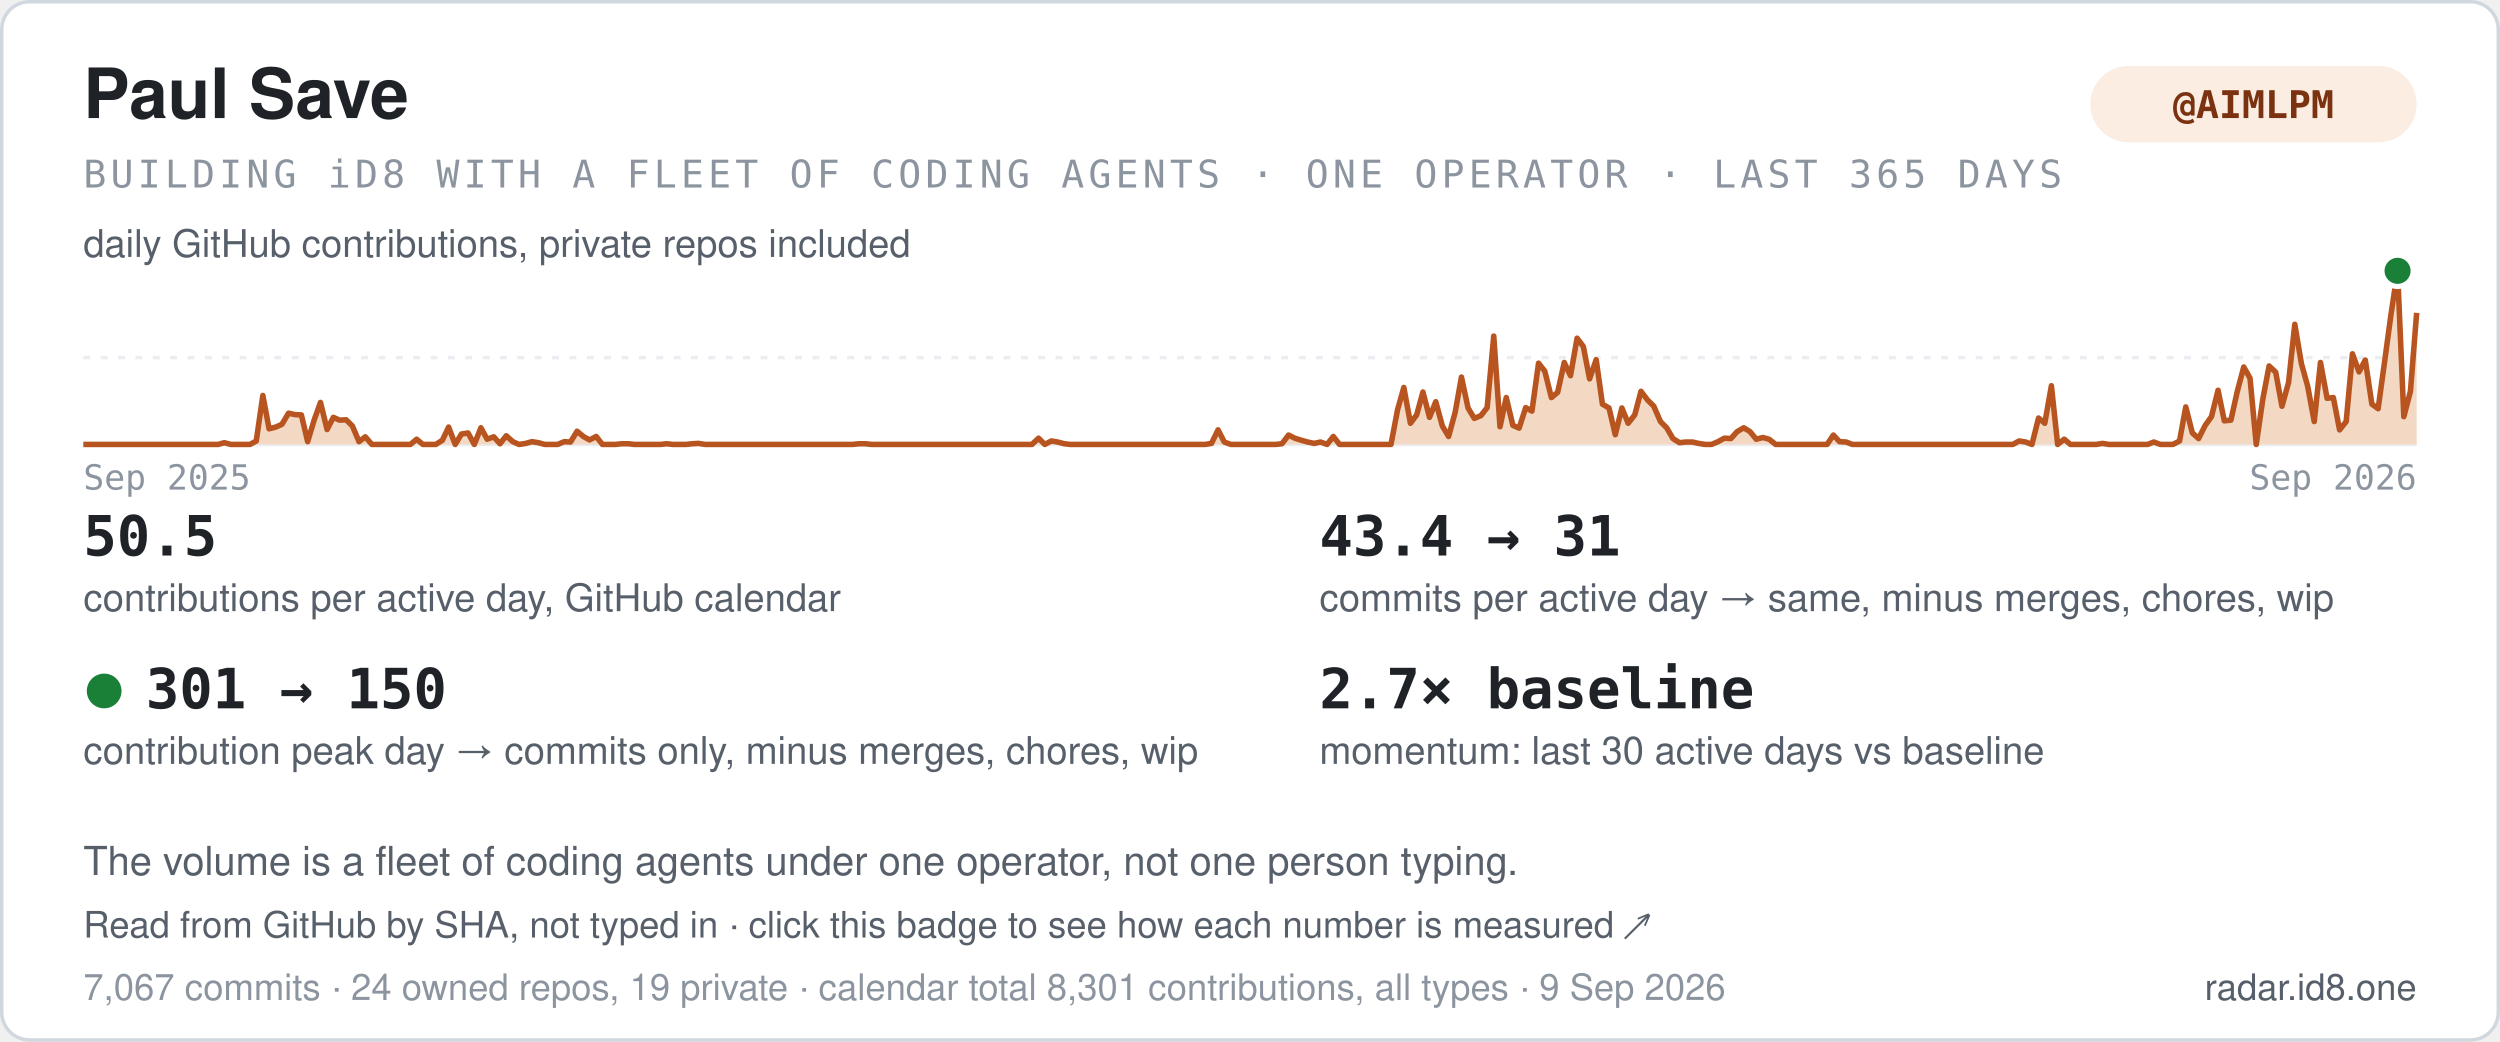
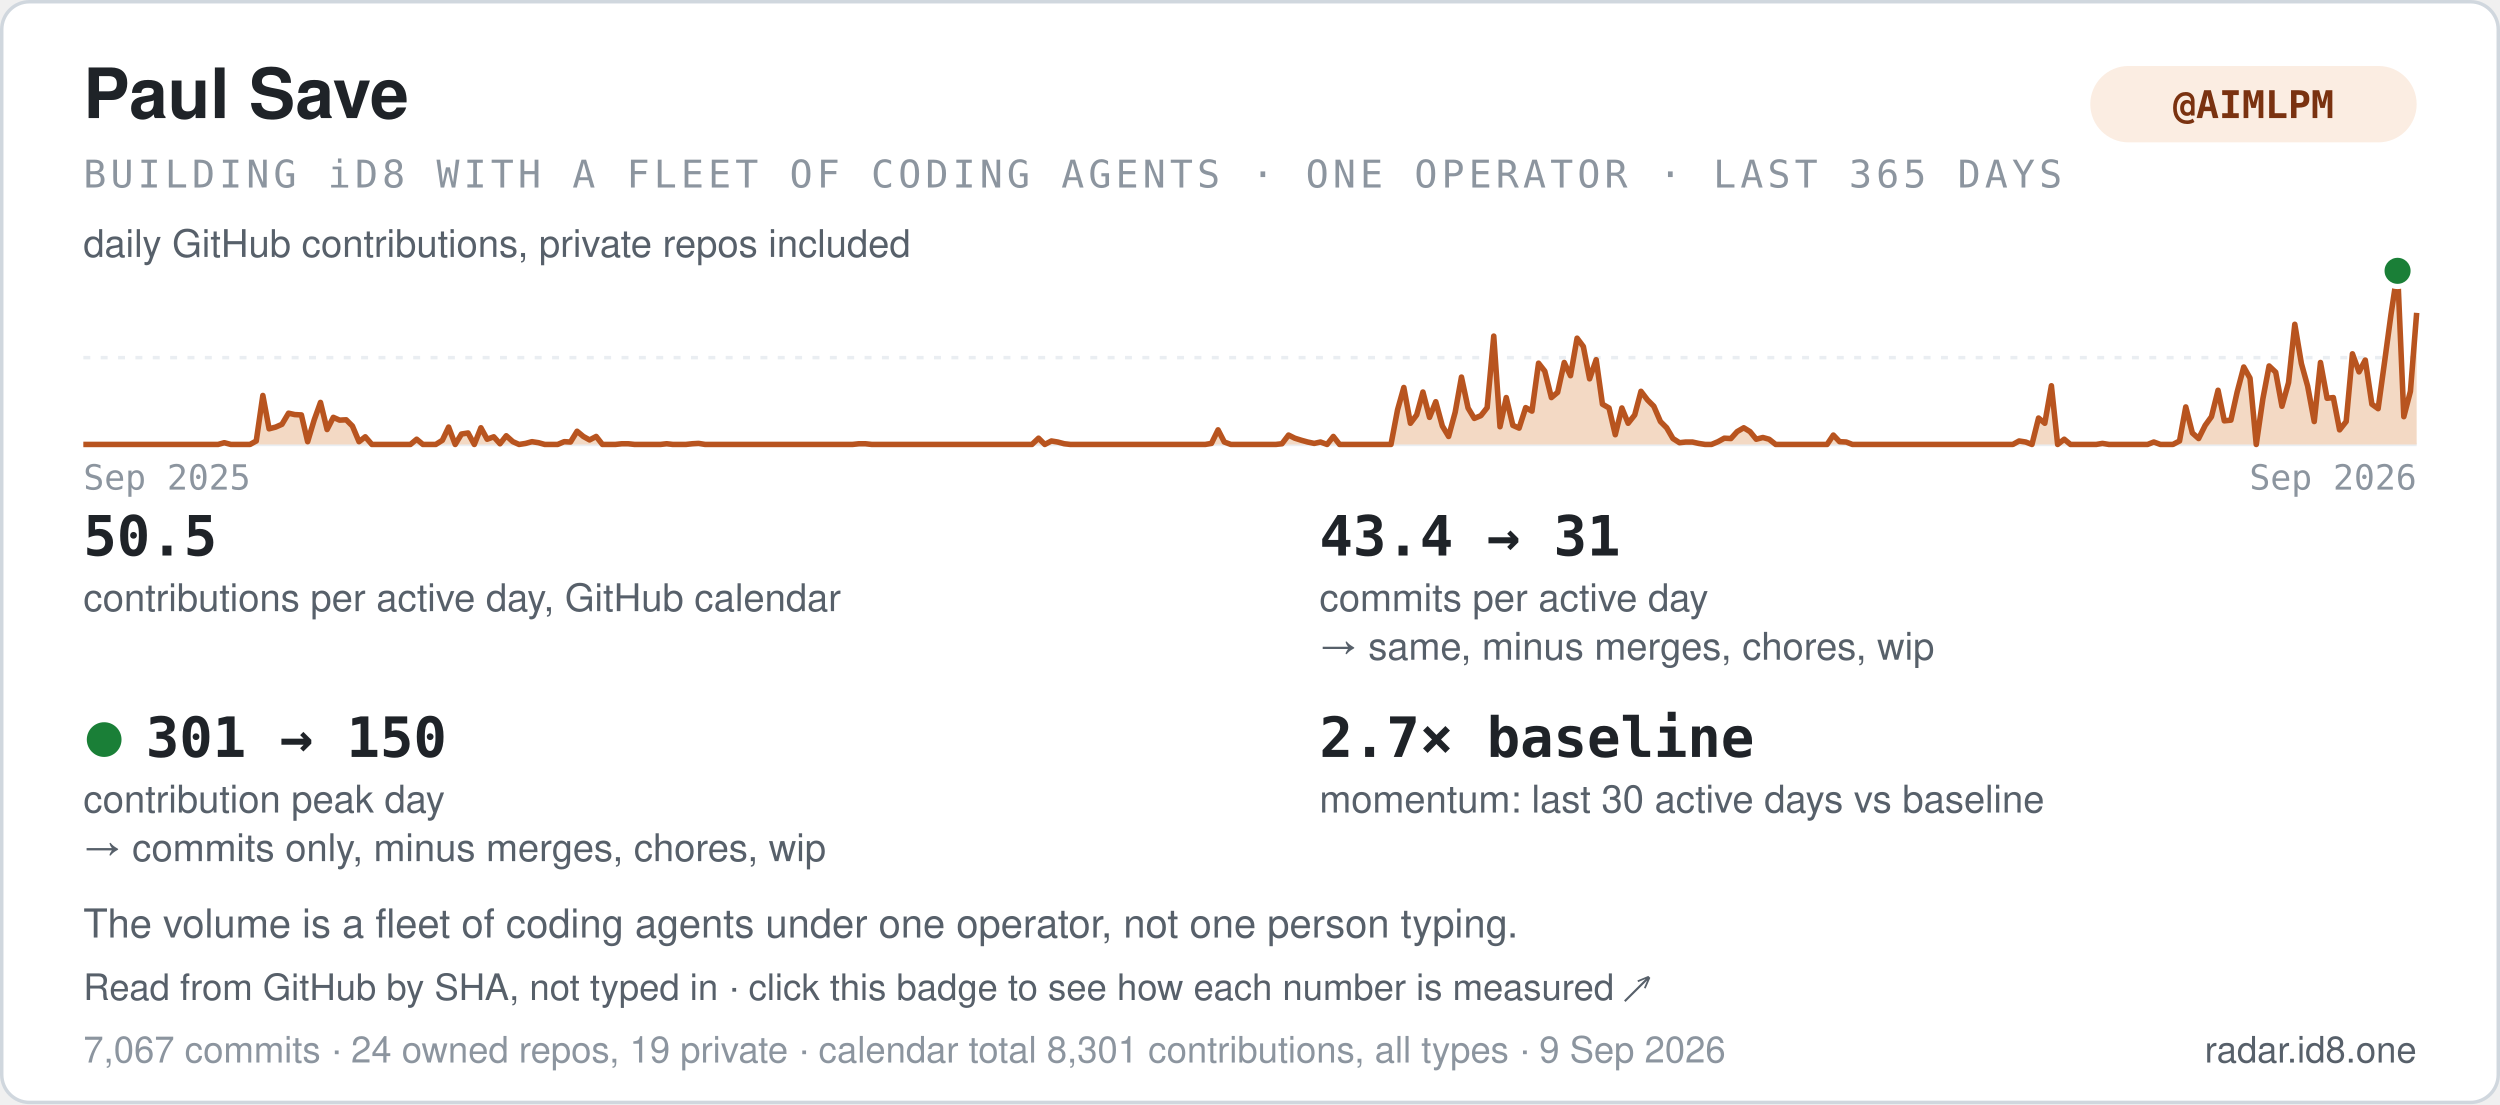
- <svg xmlns="http://www.w3.org/2000/svg" width="720" height="300" viewBox="0 0 720 300" role="img" aria-label="Paul Save: Unlock Radar badge">
-   <rect x="0.5" y="0.5" width="719" height="299" rx="8" fill="#FFFFFF" stroke="#D0D7DE" />
+ <svg xmlns="http://www.w3.org/2000/svg" width="720" height="318" viewBox="0 0 720 318" role="img" aria-label="Paul Save: Unlock Radar badge">
+   <rect x="0.5" y="0.5" width="719" height="317" rx="8" fill="#FFFFFF" stroke="#D0D7DE" />
  <text x="24" y="34" font-family="-apple-system, BlinkMacSystemFont, 'Segoe UI', Helvetica, Arial, sans-serif" font-size="20" font-weight="700" fill="#1F2328">Paul Save</text>
  <text x="24" y="54" font-family="ui-monospace, SFMono-Regular, Menlo, Consolas, monospace" font-size="11" letter-spacing="1.2" fill="#8C959F">BUILDING iD8 WITH A FLEET OF CODING AGENTS · ONE OPERATOR · LAST 365 DAYS</text>
  <rect x="602" y="19" width="94" height="22" rx="11" fill="#FBEDE2" />
  <text x="649" y="34" text-anchor="middle" font-family="ui-monospace, SFMono-Regular, Menlo, Consolas, monospace" font-size="11" font-weight="600" fill="#7A3210">@AIMLPM</text>
  <line x1="24" x2="696" y1="128" y2="128" stroke="#EAEEF2" />
  <line x1="24" x2="696" y1="103.0" y2="103.0" stroke="#EAEEF2" stroke-dasharray="2 3" />
  <path d="M24.0,128.0 L25.8,128.0 L27.7,128.0 L29.5,128.0 L31.4,128.0 L33.2,128.0 L35.1,128.0 L36.9,128.0 L38.8,128.0 L40.6,128.0 L42.5,128.0 L44.3,128.0 L46.2,128.0 L48.0,128.0 L49.8,128.0 L51.7,128.0 L53.5,128.0 L55.4,128.0 L57.2,128.0 L59.1,128.0 L60.9,128.0 L62.8,128.0 L64.6,127.5 L66.5,128.0 L68.3,128.0 L70.2,128.0 L72.0,128.0 L73.8,127.0 L75.7,113.9 L77.5,123.5 L79.4,123.0 L81.2,122.2 L83.1,119.0 L84.9,119.4 L86.8,119.5 L88.6,127.2 L90.5,120.9 L92.3,115.9 L94.2,123.7 L96.0,120.2 L97.8,121.0 L99.7,120.9 L101.5,122.7 L103.4,127.2 L105.2,125.8 L107.1,128.0 L108.9,128.0 L110.8,128.0 L112.6,128.0 L114.5,128.0 L116.3,128.0 L118.2,128.0 L120.0,126.5 L121.8,128.0 L123.7,128.0 L125.5,128.0 L127.4,126.8 L129.2,123.0 L131.1,128.0 L132.9,125.0 L134.8,124.7 L136.6,128.0 L138.5,123.2 L140.3,126.5 L142.2,125.8 L144.0,127.8 L145.8,125.5 L147.7,127.2 L149.5,128.0 L151.4,127.7 L153.2,127.2 L155.1,127.5 L156.9,128.0 L158.8,128.0 L160.6,128.0 L162.5,127.2 L164.3,127.3 L166.2,124.2 L168.0,125.7 L169.8,126.7 L171.7,125.7 L173.5,128.0 L175.4,128.0 L177.2,128.0 L179.1,127.8 L180.9,127.8 L182.8,128.0 L184.6,128.0 L186.5,128.0 L188.3,128.0 L190.2,128.0 L192.0,127.8 L193.8,128.0 L195.7,128.0 L197.5,128.0 L199.4,127.8 L201.2,127.7 L203.1,128.0 L204.9,128.0 L206.8,128.0 L208.6,128.0 L210.5,128.0 L212.3,128.0 L214.2,128.0 L216.0,128.0 L217.8,128.0 L219.7,128.0 L221.5,128.0 L223.4,128.0 L225.2,128.0 L227.1,128.0 L228.9,128.0 L230.8,128.0 L232.6,128.0 L234.5,128.0 L236.3,128.0 L238.2,128.0 L240.0,128.0 L241.8,128.0 L243.7,128.0 L245.5,128.0 L247.4,127.8 L249.2,127.8 L251.1,128.0 L252.9,128.0 L254.8,128.0 L256.6,128.0 L258.5,128.0 L260.3,128.0 L262.2,128.0 L264.0,128.0 L265.8,128.0 L267.7,128.0 L269.5,128.0 L271.4,128.0 L273.2,128.0 L275.1,128.0 L276.9,128.0 L278.8,128.0 L280.6,128.0 L282.5,128.0 L284.3,128.0 L286.2,128.0 L288.0,128.0 L289.8,128.0 L291.7,128.0 L293.5,128.0 L295.4,128.0 L297.2,128.0 L299.1,126.2 L300.9,128.0 L302.8,127.0 L304.6,127.3 L306.5,127.8 L308.3,128.0 L310.2,128.0 L312.0,128.0 L313.8,128.0 L315.7,128.0 L317.5,128.0 L319.4,128.0 L321.2,128.0 L323.1,128.0 L324.9,128.0 L326.8,128.0 L328.6,128.0 L330.5,128.0 L332.3,128.0 L334.2,128.0 L336.0,128.0 L337.8,128.0 L339.7,128.0 L341.5,128.0 L343.4,128.0 L345.2,128.0 L347.1,128.0 L348.9,127.7 L350.8,123.8 L352.6,127.3 L354.5,128.0 L356.3,128.0 L358.2,128.0 L360.0,128.0 L361.8,128.0 L363.7,128.0 L365.5,128.0 L367.4,128.0 L369.2,127.8 L371.1,125.3 L372.9,126.2 L374.8,126.8 L376.6,127.3 L378.5,127.7 L380.3,127.3 L382.2,128.0 L384.0,125.7 L385.8,128.0 L387.7,128.0 L389.5,128.0 L391.4,128.0 L393.2,128.0 L395.1,128.0 L396.9,128.0 L398.8,128.0 L400.6,128.0 L402.5,118.0 L404.3,111.6 L406.2,121.9 L408.0,119.5 L409.8,112.9 L411.7,120.2 L413.5,115.7 L415.4,122.7 L417.2,125.7 L419.1,118.7 L420.9,108.6 L422.8,117.5 L424.6,120.5 L426.5,119.7 L428.3,117.4 L430.2,96.8 L432.0,122.9 L433.8,114.5 L435.7,122.5 L437.5,123.3 L439.4,117.4 L441.2,118.4 L443.1,104.6 L444.9,106.9 L446.8,114.5 L448.6,113.0 L450.5,104.4 L452.3,108.2 L454.2,97.4 L456.0,99.8 L457.8,109.1 L459.7,103.6 L461.5,116.4 L463.4,117.5 L465.2,125.2 L467.1,117.5 L468.9,121.9 L470.8,119.5 L472.6,112.7 L474.5,115.2 L476.3,117.0 L478.2,121.4 L480.0,123.2 L481.8,126.3 L483.7,127.5 L485.5,127.3 L487.4,127.3 L489.2,127.7 L491.1,128.0 L492.9,128.0 L494.8,127.2 L496.6,126.2 L498.5,126.3 L500.3,124.3 L502.2,123.2 L504.0,124.3 L505.8,126.5 L507.7,126.0 L509.5,126.5 L511.4,128.0 L513.2,128.0 L515.1,128.0 L516.9,128.0 L518.8,128.0 L520.6,128.0 L522.5,128.0 L524.3,128.0 L526.2,128.0 L528.0,125.3 L529.8,127.2 L531.7,127.3 L533.5,128.0 L535.4,128.0 L537.2,128.0 L539.1,128.0 L540.9,128.0 L542.8,128.0 L544.6,128.0 L546.5,128.0 L548.3,128.0 L550.2,128.0 L552.0,128.0 L553.8,128.0 L555.7,128.0 L557.5,128.0 L559.4,128.0 L561.2,128.0 L563.1,128.0 L564.9,128.0 L566.8,128.0 L568.6,128.0 L570.5,128.0 L572.3,128.0 L574.2,128.0 L576.0,128.0 L577.8,128.0 L579.7,128.0 L581.5,127.0 L583.4,127.3 L585.2,128.0 L587.1,120.4 L588.9,121.9 L590.8,111.1 L592.6,128.0 L594.5,126.5 L596.3,128.0 L598.2,128.0 L600.0,128.0 L601.8,128.0 L603.7,128.0 L605.5,127.7 L607.4,128.0 L609.2,128.0 L611.1,128.0 L612.9,128.0 L614.8,128.0 L616.6,128.0 L618.5,128.0 L620.3,127.3 L622.2,128.0 L624.0,128.0 L625.8,128.0 L627.7,127.0 L629.5,117.2 L631.4,124.7 L633.2,126.3 L635.1,122.5 L636.9,120.0 L638.8,112.4 L640.6,121.2 L642.5,121.0 L644.3,112.9 L646.2,105.7 L648.0,108.9 L649.8,128.0 L651.7,114.9 L653.5,105.4 L655.4,107.2 L657.2,117.0 L659.1,110.2 L660.9,93.4 L662.8,104.7 L664.6,111.2 L666.5,121.4 L668.3,104.4 L670.2,114.7 L672.0,114.5 L673.8,123.8 L675.7,121.4 L677.5,101.9 L679.4,107.1 L681.2,103.7 L683.1,116.4 L684.9,117.7 L686.8,103.9 L688.6,90.6 L690.5,78.0 L692.3,120.0 L694.2,112.7 L696.0,90.1 L696.0,128 L24,128 Z" fill="#F3D9C4" />
  <path d="M24.0,128.0 L25.8,128.0 L27.7,128.0 L29.5,128.0 L31.4,128.0 L33.2,128.0 L35.1,128.0 L36.9,128.0 L38.8,128.0 L40.6,128.0 L42.5,128.0 L44.3,128.0 L46.2,128.0 L48.0,128.0 L49.8,128.0 L51.7,128.0 L53.5,128.0 L55.4,128.0 L57.2,128.0 L59.1,128.0 L60.9,128.0 L62.8,128.0 L64.6,127.5 L66.5,128.0 L68.3,128.0 L70.2,128.0 L72.0,128.0 L73.8,127.0 L75.7,113.9 L77.5,123.5 L79.4,123.0 L81.2,122.2 L83.1,119.0 L84.9,119.4 L86.8,119.5 L88.6,127.2 L90.5,120.9 L92.3,115.9 L94.2,123.7 L96.0,120.2 L97.8,121.0 L99.7,120.9 L101.5,122.7 L103.4,127.2 L105.2,125.8 L107.1,128.0 L108.9,128.0 L110.8,128.0 L112.6,128.0 L114.5,128.0 L116.3,128.0 L118.2,128.0 L120.0,126.5 L121.8,128.0 L123.7,128.0 L125.5,128.0 L127.4,126.8 L129.2,123.0 L131.1,128.0 L132.9,125.0 L134.8,124.7 L136.6,128.0 L138.5,123.2 L140.3,126.5 L142.2,125.8 L144.0,127.8 L145.8,125.5 L147.7,127.2 L149.5,128.0 L151.4,127.7 L153.2,127.2 L155.1,127.5 L156.9,128.0 L158.8,128.0 L160.6,128.0 L162.5,127.2 L164.3,127.3 L166.2,124.2 L168.0,125.7 L169.8,126.7 L171.7,125.7 L173.5,128.0 L175.4,128.0 L177.2,128.0 L179.1,127.8 L180.9,127.8 L182.8,128.0 L184.6,128.0 L186.5,128.0 L188.3,128.0 L190.2,128.0 L192.0,127.8 L193.8,128.0 L195.7,128.0 L197.5,128.0 L199.4,127.8 L201.2,127.7 L203.1,128.0 L204.9,128.0 L206.8,128.0 L208.6,128.0 L210.5,128.0 L212.3,128.0 L214.2,128.0 L216.0,128.0 L217.8,128.0 L219.7,128.0 L221.5,128.0 L223.4,128.0 L225.2,128.0 L227.1,128.0 L228.9,128.0 L230.8,128.0 L232.6,128.0 L234.5,128.0 L236.3,128.0 L238.2,128.0 L240.0,128.0 L241.8,128.0 L243.7,128.0 L245.5,128.0 L247.4,127.8 L249.2,127.8 L251.1,128.0 L252.9,128.0 L254.8,128.0 L256.6,128.0 L258.5,128.0 L260.3,128.0 L262.2,128.0 L264.0,128.0 L265.8,128.0 L267.7,128.0 L269.5,128.0 L271.4,128.0 L273.2,128.0 L275.1,128.0 L276.9,128.0 L278.8,128.0 L280.6,128.0 L282.5,128.0 L284.3,128.0 L286.2,128.0 L288.0,128.0 L289.8,128.0 L291.7,128.0 L293.5,128.0 L295.4,128.0 L297.2,128.0 L299.1,126.2 L300.9,128.0 L302.8,127.0 L304.6,127.3 L306.5,127.8 L308.3,128.0 L310.2,128.0 L312.0,128.0 L313.8,128.0 L315.7,128.0 L317.5,128.0 L319.4,128.0 L321.2,128.0 L323.1,128.0 L324.9,128.0 L326.8,128.0 L328.6,128.0 L330.5,128.0 L332.3,128.0 L334.2,128.0 L336.0,128.0 L337.8,128.0 L339.7,128.0 L341.5,128.0 L343.4,128.0 L345.2,128.0 L347.1,128.0 L348.9,127.7 L350.8,123.8 L352.6,127.3 L354.5,128.0 L356.3,128.0 L358.2,128.0 L360.0,128.0 L361.8,128.0 L363.7,128.0 L365.5,128.0 L367.4,128.0 L369.2,127.8 L371.1,125.3 L372.9,126.2 L374.8,126.8 L376.6,127.3 L378.5,127.7 L380.3,127.3 L382.2,128.0 L384.0,125.7 L385.8,128.0 L387.7,128.0 L389.5,128.0 L391.4,128.0 L393.2,128.0 L395.1,128.0 L396.9,128.0 L398.8,128.0 L400.6,128.0 L402.5,118.0 L404.3,111.6 L406.2,121.9 L408.0,119.5 L409.8,112.9 L411.7,120.2 L413.5,115.7 L415.4,122.7 L417.2,125.7 L419.1,118.7 L420.9,108.6 L422.8,117.5 L424.6,120.5 L426.5,119.7 L428.3,117.4 L430.2,96.8 L432.0,122.9 L433.8,114.5 L435.7,122.5 L437.5,123.3 L439.4,117.4 L441.2,118.4 L443.1,104.6 L444.9,106.9 L446.8,114.5 L448.6,113.0 L450.5,104.4 L452.3,108.2 L454.2,97.4 L456.0,99.8 L457.8,109.1 L459.7,103.6 L461.5,116.4 L463.4,117.5 L465.2,125.2 L467.1,117.5 L468.9,121.9 L470.8,119.5 L472.6,112.7 L474.5,115.2 L476.3,117.0 L478.2,121.4 L480.0,123.2 L481.8,126.3 L483.7,127.5 L485.5,127.3 L487.4,127.3 L489.2,127.7 L491.1,128.0 L492.9,128.0 L494.8,127.2 L496.6,126.2 L498.5,126.3 L500.3,124.3 L502.2,123.2 L504.0,124.3 L505.8,126.5 L507.7,126.0 L509.5,126.5 L511.4,128.0 L513.2,128.0 L515.1,128.0 L516.9,128.0 L518.8,128.0 L520.6,128.0 L522.5,128.0 L524.3,128.0 L526.2,128.0 L528.0,125.3 L529.8,127.2 L531.7,127.3 L533.5,128.0 L535.4,128.0 L537.2,128.0 L539.1,128.0 L540.9,128.0 L542.8,128.0 L544.6,128.0 L546.5,128.0 L548.3,128.0 L550.2,128.0 L552.0,128.0 L553.8,128.0 L555.7,128.0 L557.5,128.0 L559.4,128.0 L561.2,128.0 L563.1,128.0 L564.9,128.0 L566.8,128.0 L568.6,128.0 L570.5,128.0 L572.3,128.0 L574.2,128.0 L576.0,128.0 L577.8,128.0 L579.7,128.0 L581.5,127.0 L583.4,127.3 L585.2,128.0 L587.1,120.4 L588.9,121.9 L590.8,111.1 L592.6,128.0 L594.5,126.5 L596.3,128.0 L598.2,128.0 L600.0,128.0 L601.8,128.0 L603.7,128.0 L605.5,127.7 L607.4,128.0 L609.2,128.0 L611.1,128.0 L612.9,128.0 L614.8,128.0 L616.6,128.0 L618.5,128.0 L620.3,127.3 L622.2,128.0 L624.0,128.0 L625.8,128.0 L627.7,127.0 L629.5,117.2 L631.4,124.7 L633.2,126.3 L635.1,122.5 L636.9,120.0 L638.8,112.4 L640.6,121.2 L642.5,121.0 L644.3,112.9 L646.2,105.7 L648.0,108.9 L649.8,128.0 L651.7,114.9 L653.5,105.4 L655.4,107.2 L657.2,117.0 L659.1,110.2 L660.9,93.4 L662.8,104.7 L664.6,111.2 L666.5,121.4 L668.3,104.4 L670.2,114.7 L672.0,114.5 L673.8,123.8 L675.7,121.4 L677.5,101.9 L679.4,107.1 L681.2,103.7 L683.1,116.4 L684.9,117.7 L686.8,103.9 L688.6,90.6 L690.5,78.0 L692.3,120.0 L694.2,112.7 L696.0,90.1" fill="none" stroke="#B8541F" stroke-width="1.6" stroke-linejoin="round" />
  <circle cx="690.5" cy="78.0" r="4.5" fill="#1A7F37" stroke="#FFFFFF" stroke-width="1.5" />
  <text x="24" y="141" font-family="ui-monospace, SFMono-Regular, Menlo, Consolas, monospace" font-size="10" fill="#8C959F">Sep 2025</text>
  <text x="696" y="141" text-anchor="end" font-family="ui-monospace, SFMono-Regular, Menlo, Consolas, monospace" font-size="10" fill="#8C959F">Sep 2026</text>
  <text x="24" y="74" font-family="-apple-system, BlinkMacSystemFont, 'Segoe UI', Helvetica, Arial, sans-serif" font-size="11" fill="#57606A">daily GitHub contributions, private repos included</text>
  <text x="24" y="160" font-family="ui-monospace, SFMono-Regular, Menlo, Consolas, monospace" font-size="16" font-weight="600" fill="#1F2328">50.5</text>
  <text x="24" y="176" font-family="-apple-system, BlinkMacSystemFont, 'Segoe UI', Helvetica, Arial, sans-serif" font-size="11" fill="#57606A">contributions per active day, GitHub calendar</text>
  <text x="380" y="160" font-family="ui-monospace, SFMono-Regular, Menlo, Consolas, monospace" font-size="16" font-weight="600" fill="#1F2328">43.4 → 31</text>
-   <text x="380" y="176" font-family="-apple-system, BlinkMacSystemFont, 'Segoe UI', Helvetica, Arial, sans-serif" font-size="11" fill="#57606A">commits per active day → same, minus merges, chores, wip</text>
-   <circle cx="30" cy="199" r="5" fill="#1A7F37" />
-   <text x="42" y="204" font-family="ui-monospace, SFMono-Regular, Menlo, Consolas, monospace" font-size="16" font-weight="600" fill="#1F2328">301 → 150</text>
-   <text x="24" y="220" font-family="-apple-system, BlinkMacSystemFont, 'Segoe UI', Helvetica, Arial, sans-serif" font-size="11" fill="#57606A">contribution peak day → commits only, minus merges, chores, wip</text>
-   <text x="380" y="204" font-family="ui-monospace, SFMono-Regular, Menlo, Consolas, monospace" font-size="16" font-weight="600" fill="#1F2328">2.7× baseline</text>
-   <text x="380" y="220" font-family="-apple-system, BlinkMacSystemFont, 'Segoe UI', Helvetica, Arial, sans-serif" font-size="11" fill="#57606A">momentum: last 30 active days vs baseline</text>
-   <text x="24" y="252" font-family="-apple-system, BlinkMacSystemFont, 'Segoe UI', Helvetica, Arial, sans-serif" font-size="11.5" fill="#57606A">The volume is a fleet of coding agents under one operator, not one person typing.</text>
-   <text x="24" y="270" font-family="-apple-system, BlinkMacSystemFont, 'Segoe UI', Helvetica, Arial, sans-serif" font-size="10.5" fill="#57606A">Read from GitHub by SHA, not typed in · click this badge to see how each number is measured ↗</text>
-   <text x="24" y="288" font-family="-apple-system, BlinkMacSystemFont, 'Segoe UI', Helvetica, Arial, sans-serif" font-size="10.5" fill="#8C959F">7,067 commits · 24 owned repos, 19 private · calendar total 8,301 contributions, all types · 9 Sep 2026</text>
-   <text x="696" y="288" text-anchor="end" font-family="-apple-system, BlinkMacSystemFont, 'Segoe UI', Helvetica, Arial, sans-serif" font-size="10.5" fill="#57606A">radar.id8.one</text>
+   <text x="380" y="176" font-family="-apple-system, BlinkMacSystemFont, 'Segoe UI', Helvetica, Arial, sans-serif" font-size="11" fill="#57606A">commits per active day</text>
+   <text x="380" y="190" font-family="-apple-system, BlinkMacSystemFont, 'Segoe UI', Helvetica, Arial, sans-serif" font-size="11" fill="#57606A">→ same, minus merges, chores, wip</text>
+   <circle cx="30" cy="213" r="5" fill="#1A7F37" />
+   <text x="42" y="218" font-family="ui-monospace, SFMono-Regular, Menlo, Consolas, monospace" font-size="16" font-weight="600" fill="#1F2328">301 → 150</text>
+   <text x="24" y="234" font-family="-apple-system, BlinkMacSystemFont, 'Segoe UI', Helvetica, Arial, sans-serif" font-size="11" fill="#57606A">contribution peak day</text>
+   <text x="24" y="248" font-family="-apple-system, BlinkMacSystemFont, 'Segoe UI', Helvetica, Arial, sans-serif" font-size="11" fill="#57606A">→ commits only, minus merges, chores, wip</text>
+   <text x="380" y="218" font-family="ui-monospace, SFMono-Regular, Menlo, Consolas, monospace" font-size="16" font-weight="600" fill="#1F2328">2.7× baseline</text>
+   <text x="380" y="234" font-family="-apple-system, BlinkMacSystemFont, 'Segoe UI', Helvetica, Arial, sans-serif" font-size="11" fill="#57606A">momentum: last 30 active days vs baseline</text>
+   <text x="24" y="270" font-family="-apple-system, BlinkMacSystemFont, 'Segoe UI', Helvetica, Arial, sans-serif" font-size="11.5" fill="#57606A">The volume is a fleet of coding agents under one operator, not one person typing.</text>
+   <text x="24" y="288" font-family="-apple-system, BlinkMacSystemFont, 'Segoe UI', Helvetica, Arial, sans-serif" font-size="10.5" fill="#57606A">Read from GitHub by SHA, not typed in · click this badge to see how each number is measured ↗</text>
+   <text x="24" y="306" font-family="-apple-system, BlinkMacSystemFont, 'Segoe UI', Helvetica, Arial, sans-serif" font-size="10.5" fill="#8C959F">7,067 commits · 24 owned repos, 19 private · calendar total 8,301 contributions, all types · 9 Sep 2026</text>
+   <text x="696" y="306" text-anchor="end" font-family="-apple-system, BlinkMacSystemFont, 'Segoe UI', Helvetica, Arial, sans-serif" font-size="10.5" fill="#57606A">radar.id8.one</text>
</svg>
